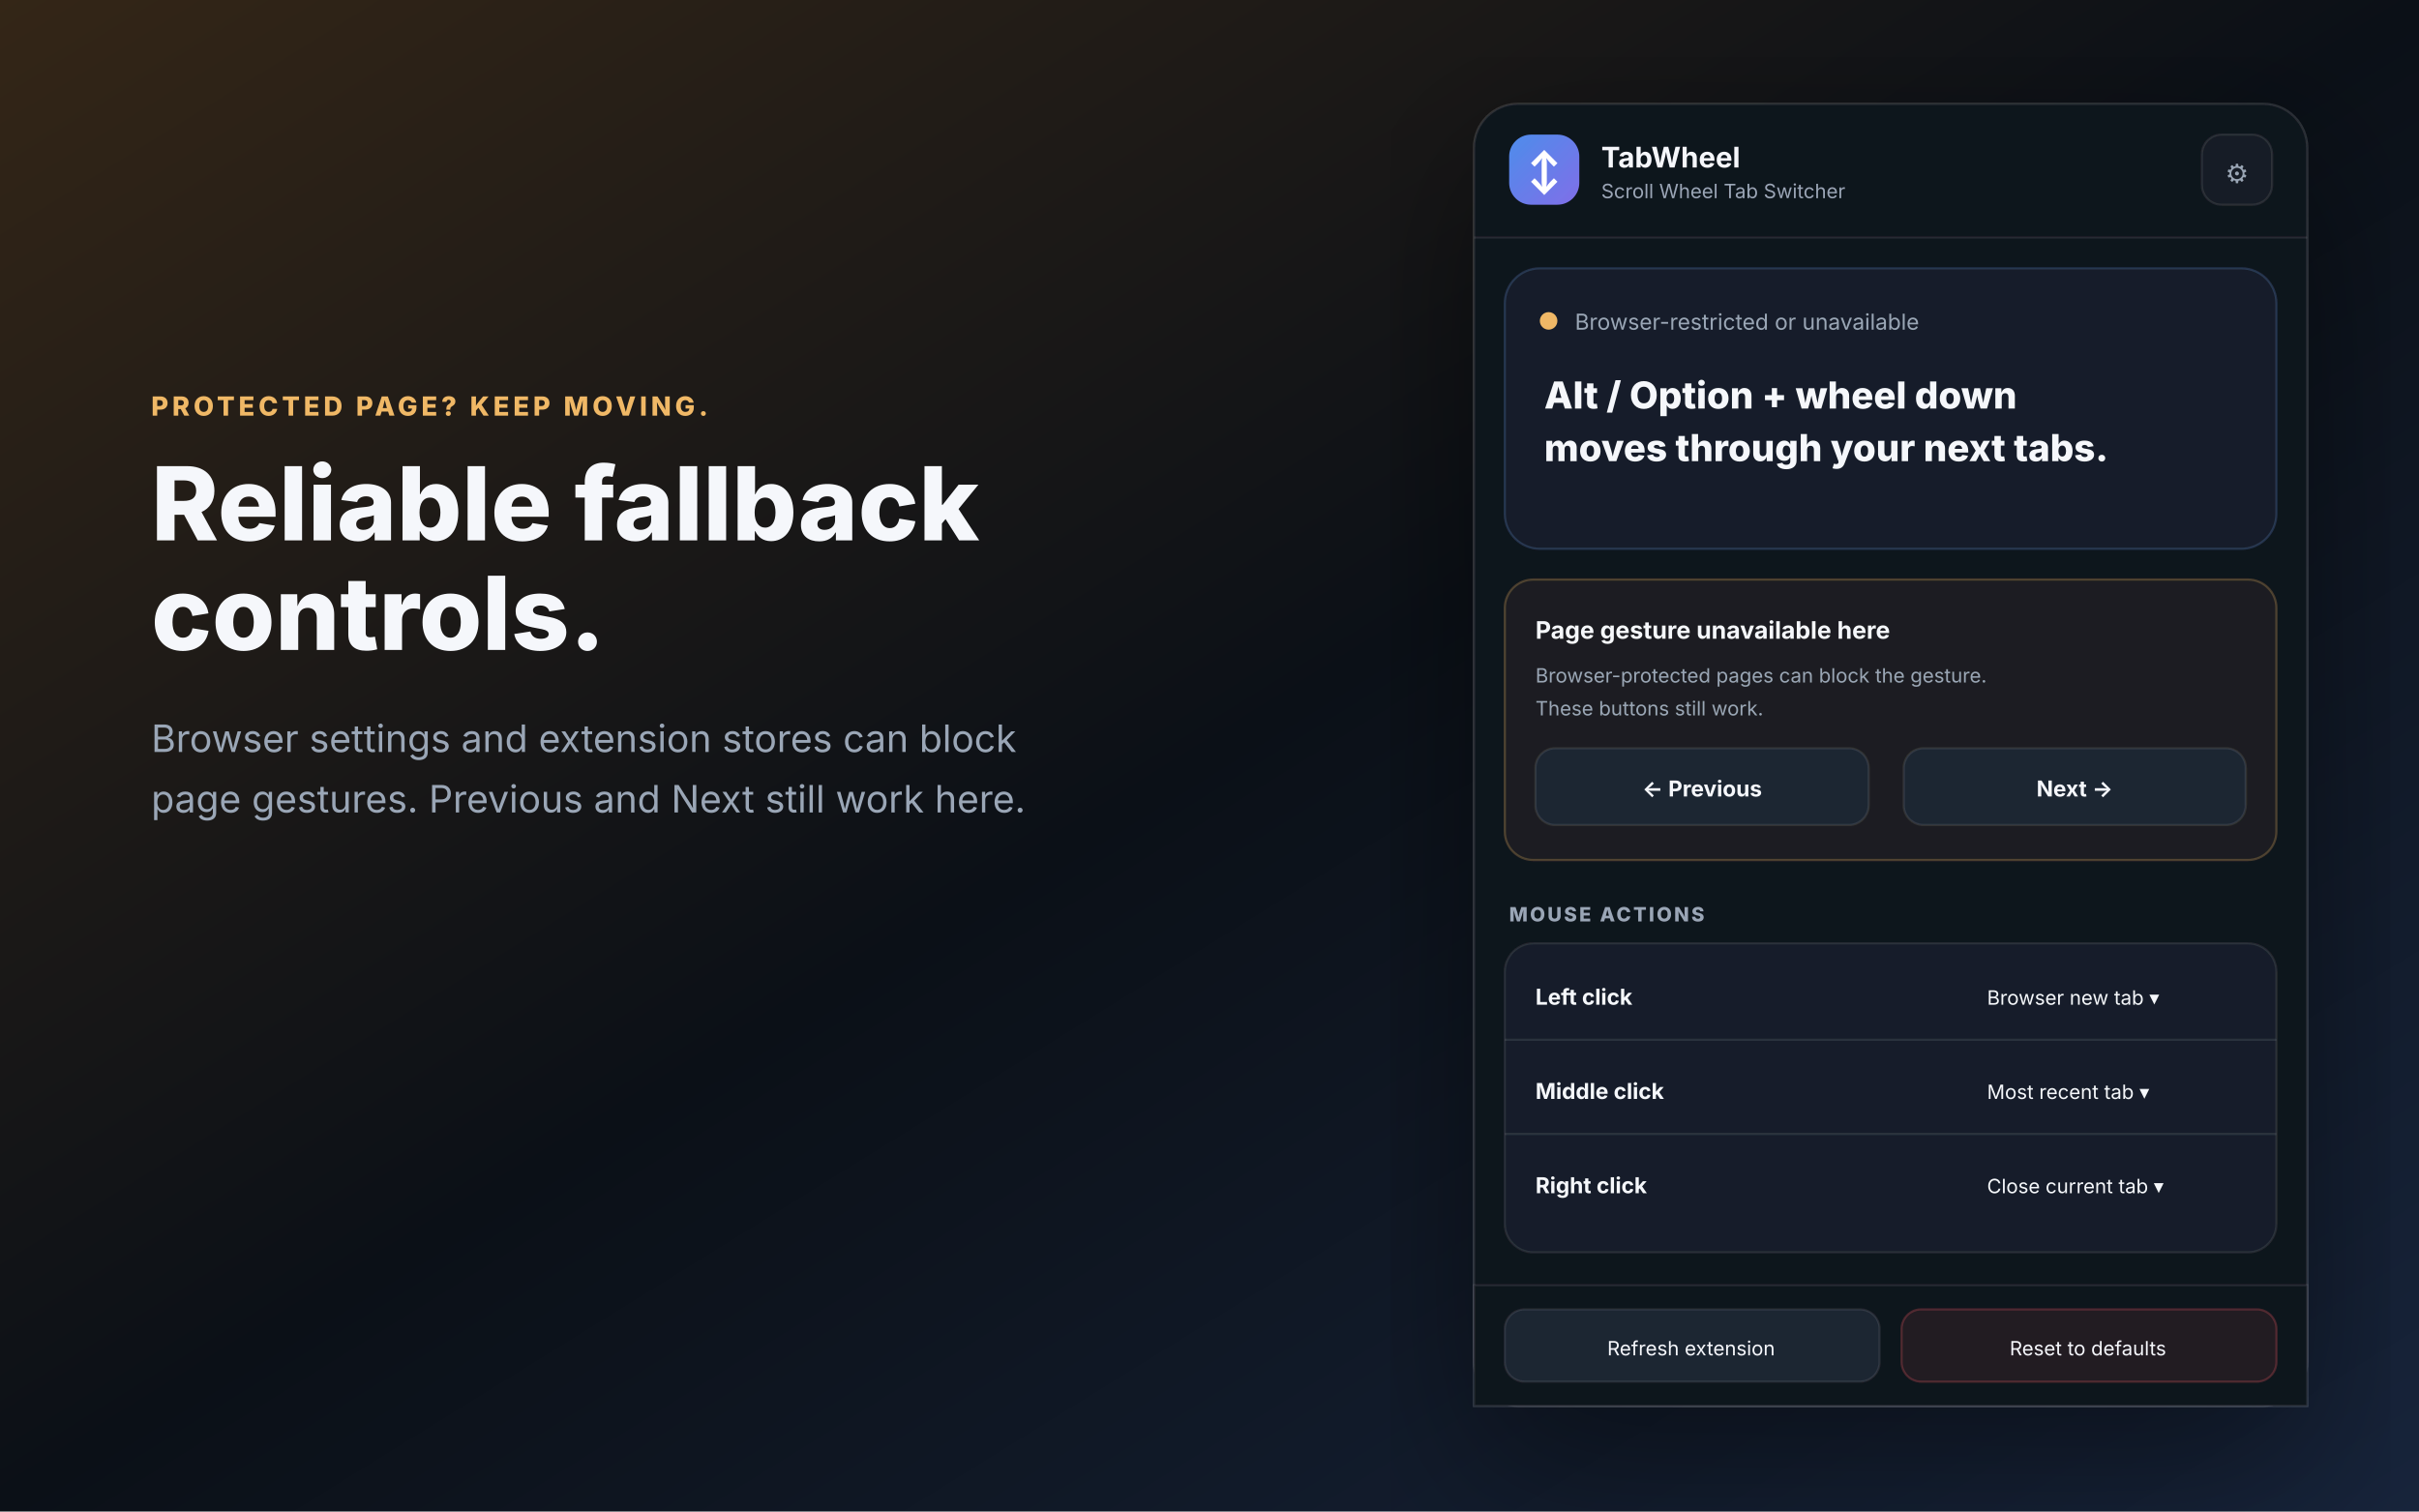
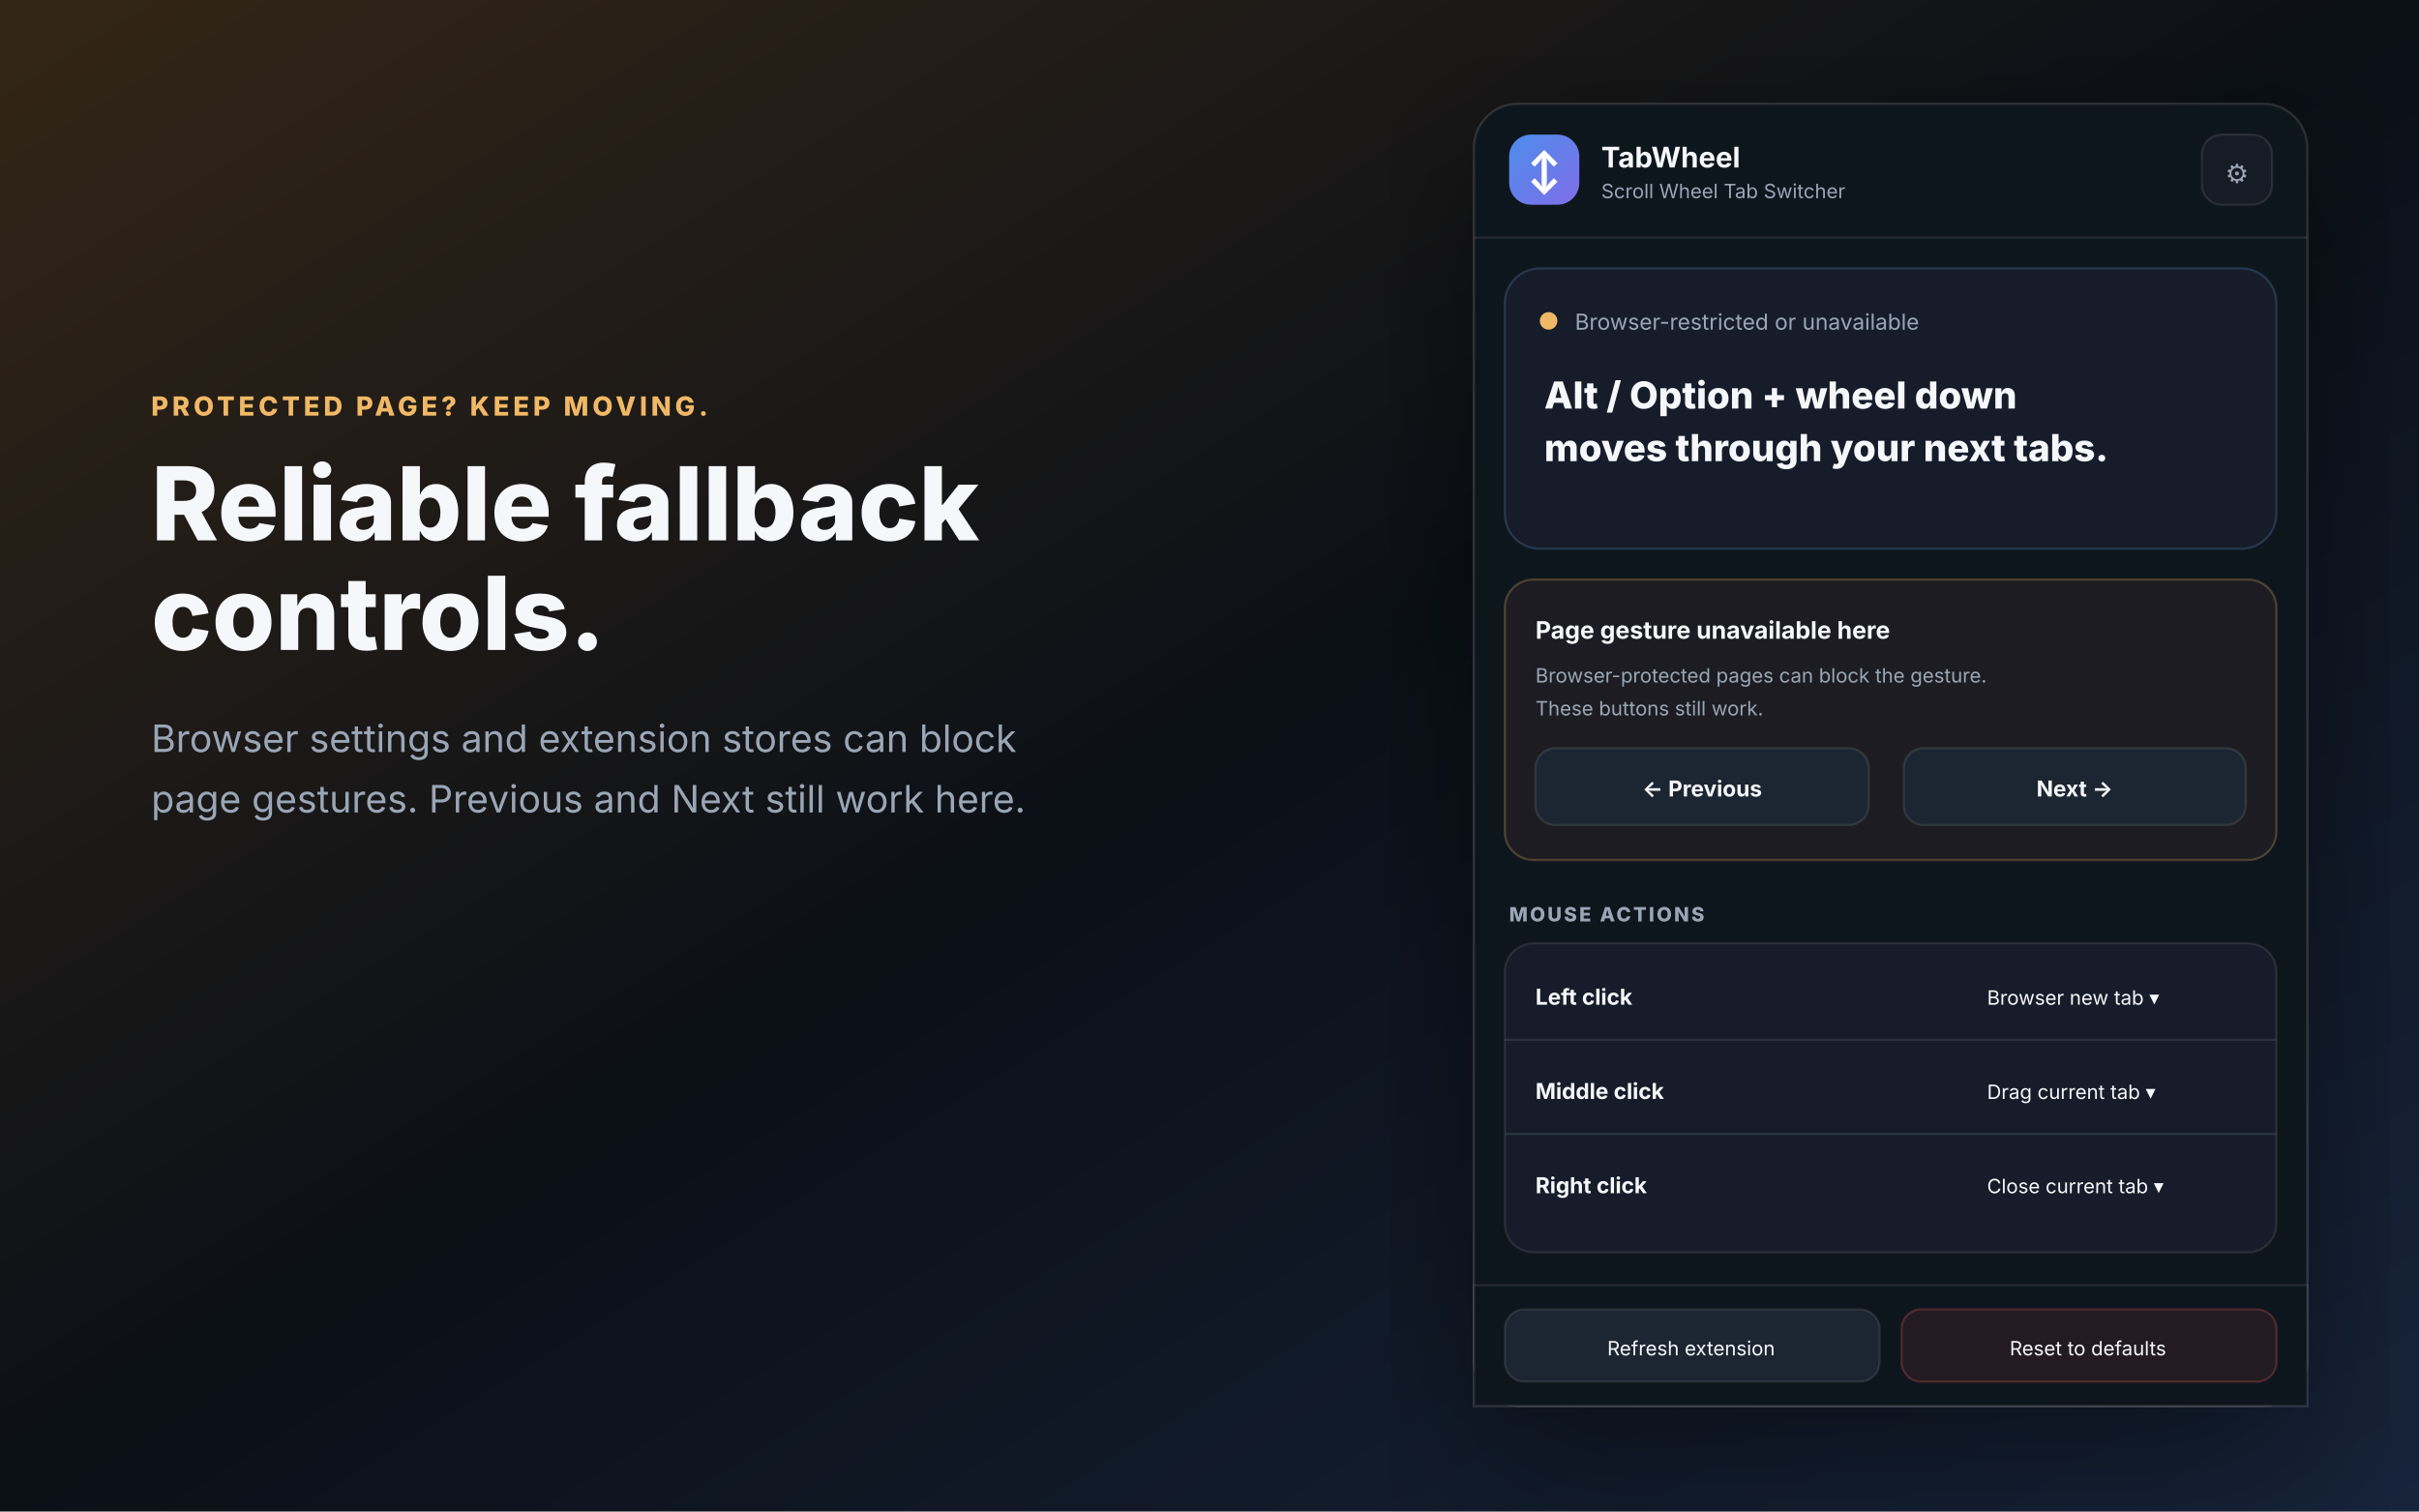
<svg xmlns="http://www.w3.org/2000/svg" width="1280" height="800" viewBox="0 0 1280 800">
  <defs>
    <linearGradient id="bg" x1="0" y1="0" x2="1" y2="1">
      <stop stop-color="#342617" />
      <stop offset=".5" stop-color="#0b1017" />
      <stop offset="1" stop-color="#17243b" />
    </linearGradient>
    <linearGradient id="mark" x1="0" y1="0" x2="1" y2="1">
      <stop stop-color="#4d8deb" />
      <stop offset="1" stop-color="#806ee8" />
    </linearGradient>
    <filter id="shadow">
      <feDropShadow dx="0" dy="26" stdDeviation="38" flood-opacity=".46" />
    </filter>
  </defs>
  <rect width="1280" height="800" fill="url(#bg)" />
  <g font-family="Inter,Segoe UI,sans-serif">
    <text x="80" y="220" fill="#f0b866" font-size="14" font-weight="800" letter-spacing="2">PROTECTED PAGE? KEEP MOVING.</text>
    <text x="80" y="286" fill="#f5f7fb" font-size="54" font-weight="760">Reliable fallback</text>
    <text x="80" y="344" fill="#f5f7fb" font-size="54" font-weight="760">controls.</text>
    <text x="80" y="398" fill="#9aa6b6" font-size="20">Browser settings and extension stores can block</text>
    <text x="80" y="430" fill="#9aa6b6" font-size="20">page gestures. Previous and Next still work here.</text>
    <g transform="translate(780 55) scale(1.16)" filter="url(#shadow)">
      <rect width="380" height="594" rx="20" fill="#0f141c" stroke="#fff" stroke-opacity=".11" />
      <line y1="61" x2="380" y2="61" stroke="#fff" stroke-opacity=".09" />
      <rect x="16" y="14" width="32" height="32" rx="10" fill="url(#mark)" />
      <text x="32" y="37" text-anchor="middle" fill="#fff" font-size="18" font-weight="800">↕</text>
      <text x="58" y="29" fill="#f5f7fb" font-size="13" font-weight="750">TabWheel</text>
      <text x="58" y="43" fill="#9aa6b6" font-size="9">Scroll Wheel Tab Switcher</text>
      <rect x="332" y="14" width="32" height="32" rx="9" fill="#fff" fill-opacity=".04" stroke="#fff" stroke-opacity=".09" />
      <text x="348" y="36" fill="#9aa6b6" text-anchor="middle">⚙</text>
      <rect x="14" y="75" width="352" height="128" rx="16" fill="#171e29" stroke="#75aaff" stroke-opacity=".2" />
      <circle cx="34" cy="99" r="4" fill="#f0b866" />
      <text x="46" y="103" fill="#9aa6b6" font-size="10">Browser-restricted or unavailable</text>
      <text x="32" y="139" fill="#f5f7fb" font-size="17" font-weight="760">Alt / Option + wheel down</text>
      <text x="32" y="163" fill="#f5f7fb" font-size="17" font-weight="760">moves through your next tabs.</text>
      <rect x="14" y="217" width="352" height="128" rx="13" fill="#f0b866" fill-opacity=".07" stroke="#f0b866" stroke-opacity=".25" />
      <text x="28" y="244" fill="#f5f7fb" font-size="11" font-weight="750">Page gesture unavailable here</text>
      <text x="28" y="264" fill="#9aa6b6" font-size="9">Browser-protected pages can block the gesture.</text>
      <text x="28" y="279" fill="#9aa6b6" font-size="9">These buttons still work.</text>
      <rect x="28" y="294" width="152" height="35" rx="9" fill="#1d2633" stroke="#fff" stroke-opacity=".09" />
      <text x="104" y="316" text-anchor="middle" fill="#f5f7fb" font-size="10" font-weight="700">← Previous</text>
      <rect x="196" y="294" width="156" height="35" rx="9" fill="#1d2633" stroke="#fff" stroke-opacity=".09" />
      <text x="274" y="316" text-anchor="middle" fill="#f5f7fb" font-size="10" font-weight="700">Next →</text>
      <text x="16" y="373" fill="#9aa6b6" font-size="9" font-weight="800" letter-spacing="1">MOUSE ACTIONS</text>
      <rect x="14" y="383" width="352" height="141" rx="13" fill="#171e29" stroke="#fff" stroke-opacity=".09" />
      <text x="28" y="411" fill="#f5f7fb" font-size="10" font-weight="700">Left click</text>
      <text x="234" y="411" fill="#f5f7fb" font-size="9">Browser new tab ▾</text>
      <line x1="14" y1="427" x2="366" y2="427" stroke="#fff" stroke-opacity=".09" />
      <text x="28" y="454" fill="#f5f7fb" font-size="10" font-weight="700">Middle click</text>
-       <text x="234" y="454" fill="#f5f7fb" font-size="9">Most recent tab ▾</text>
+       <text x="234" y="454" fill="#f5f7fb" font-size="9">Drag current tab ▾</text>
      <line x1="14" y1="470" x2="366" y2="470" stroke="#fff" stroke-opacity=".09" />
      <text x="28" y="497" fill="#f5f7fb" font-size="10" font-weight="700">Right click</text>
      <text x="234" y="497" fill="#f5f7fb" font-size="9">Close current tab ▾</text>
      <rect y="539" width="380" height="55" fill="#0f141c" stroke="#fff" stroke-opacity=".09" />
      <rect x="14" y="550" width="171" height="33" rx="9" fill="#1d2633" stroke="#fff" stroke-opacity=".09" />
      <text x="99" y="571" text-anchor="middle" fill="#f5f7fb" font-size="9">Refresh extension</text>
      <rect x="195" y="550" width="171" height="33" rx="9" fill="#ff6666" fill-opacity=".08" stroke="#ff6666" stroke-opacity=".24" />
      <text x="280" y="571" text-anchor="middle" fill="#f5f7fb" font-size="9">Reset to defaults</text>
    </g>
  </g>
</svg>
